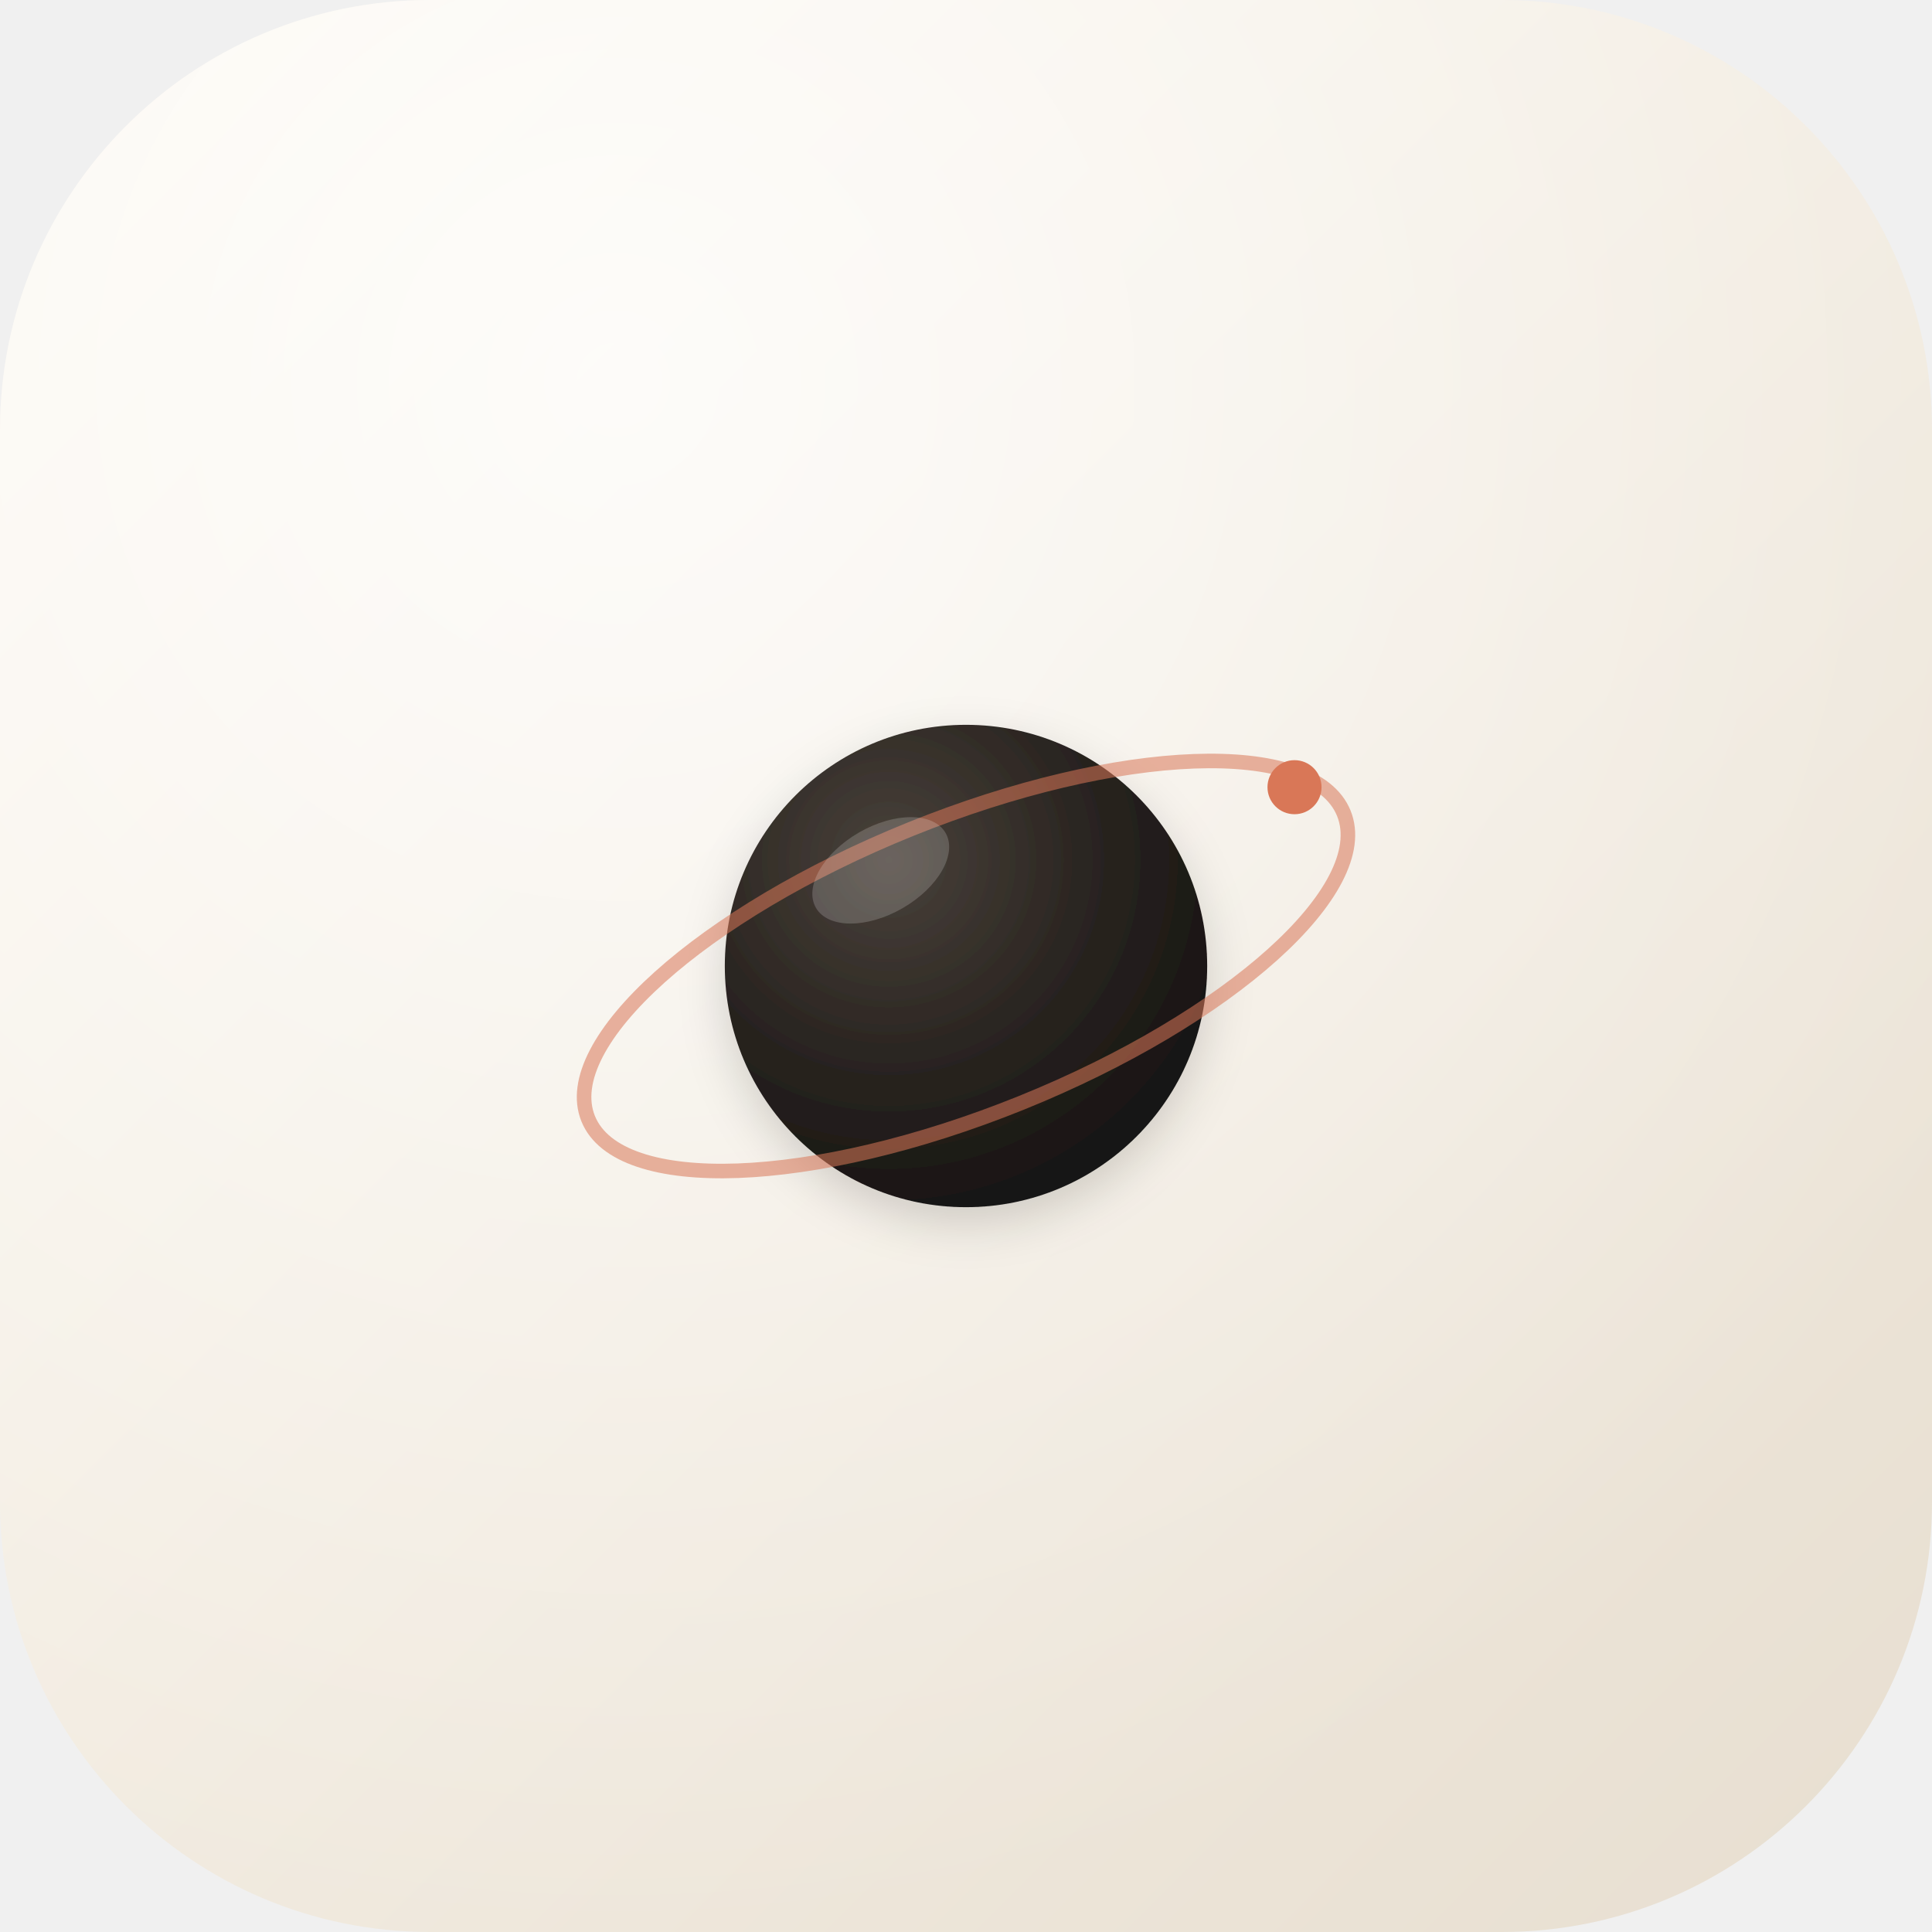
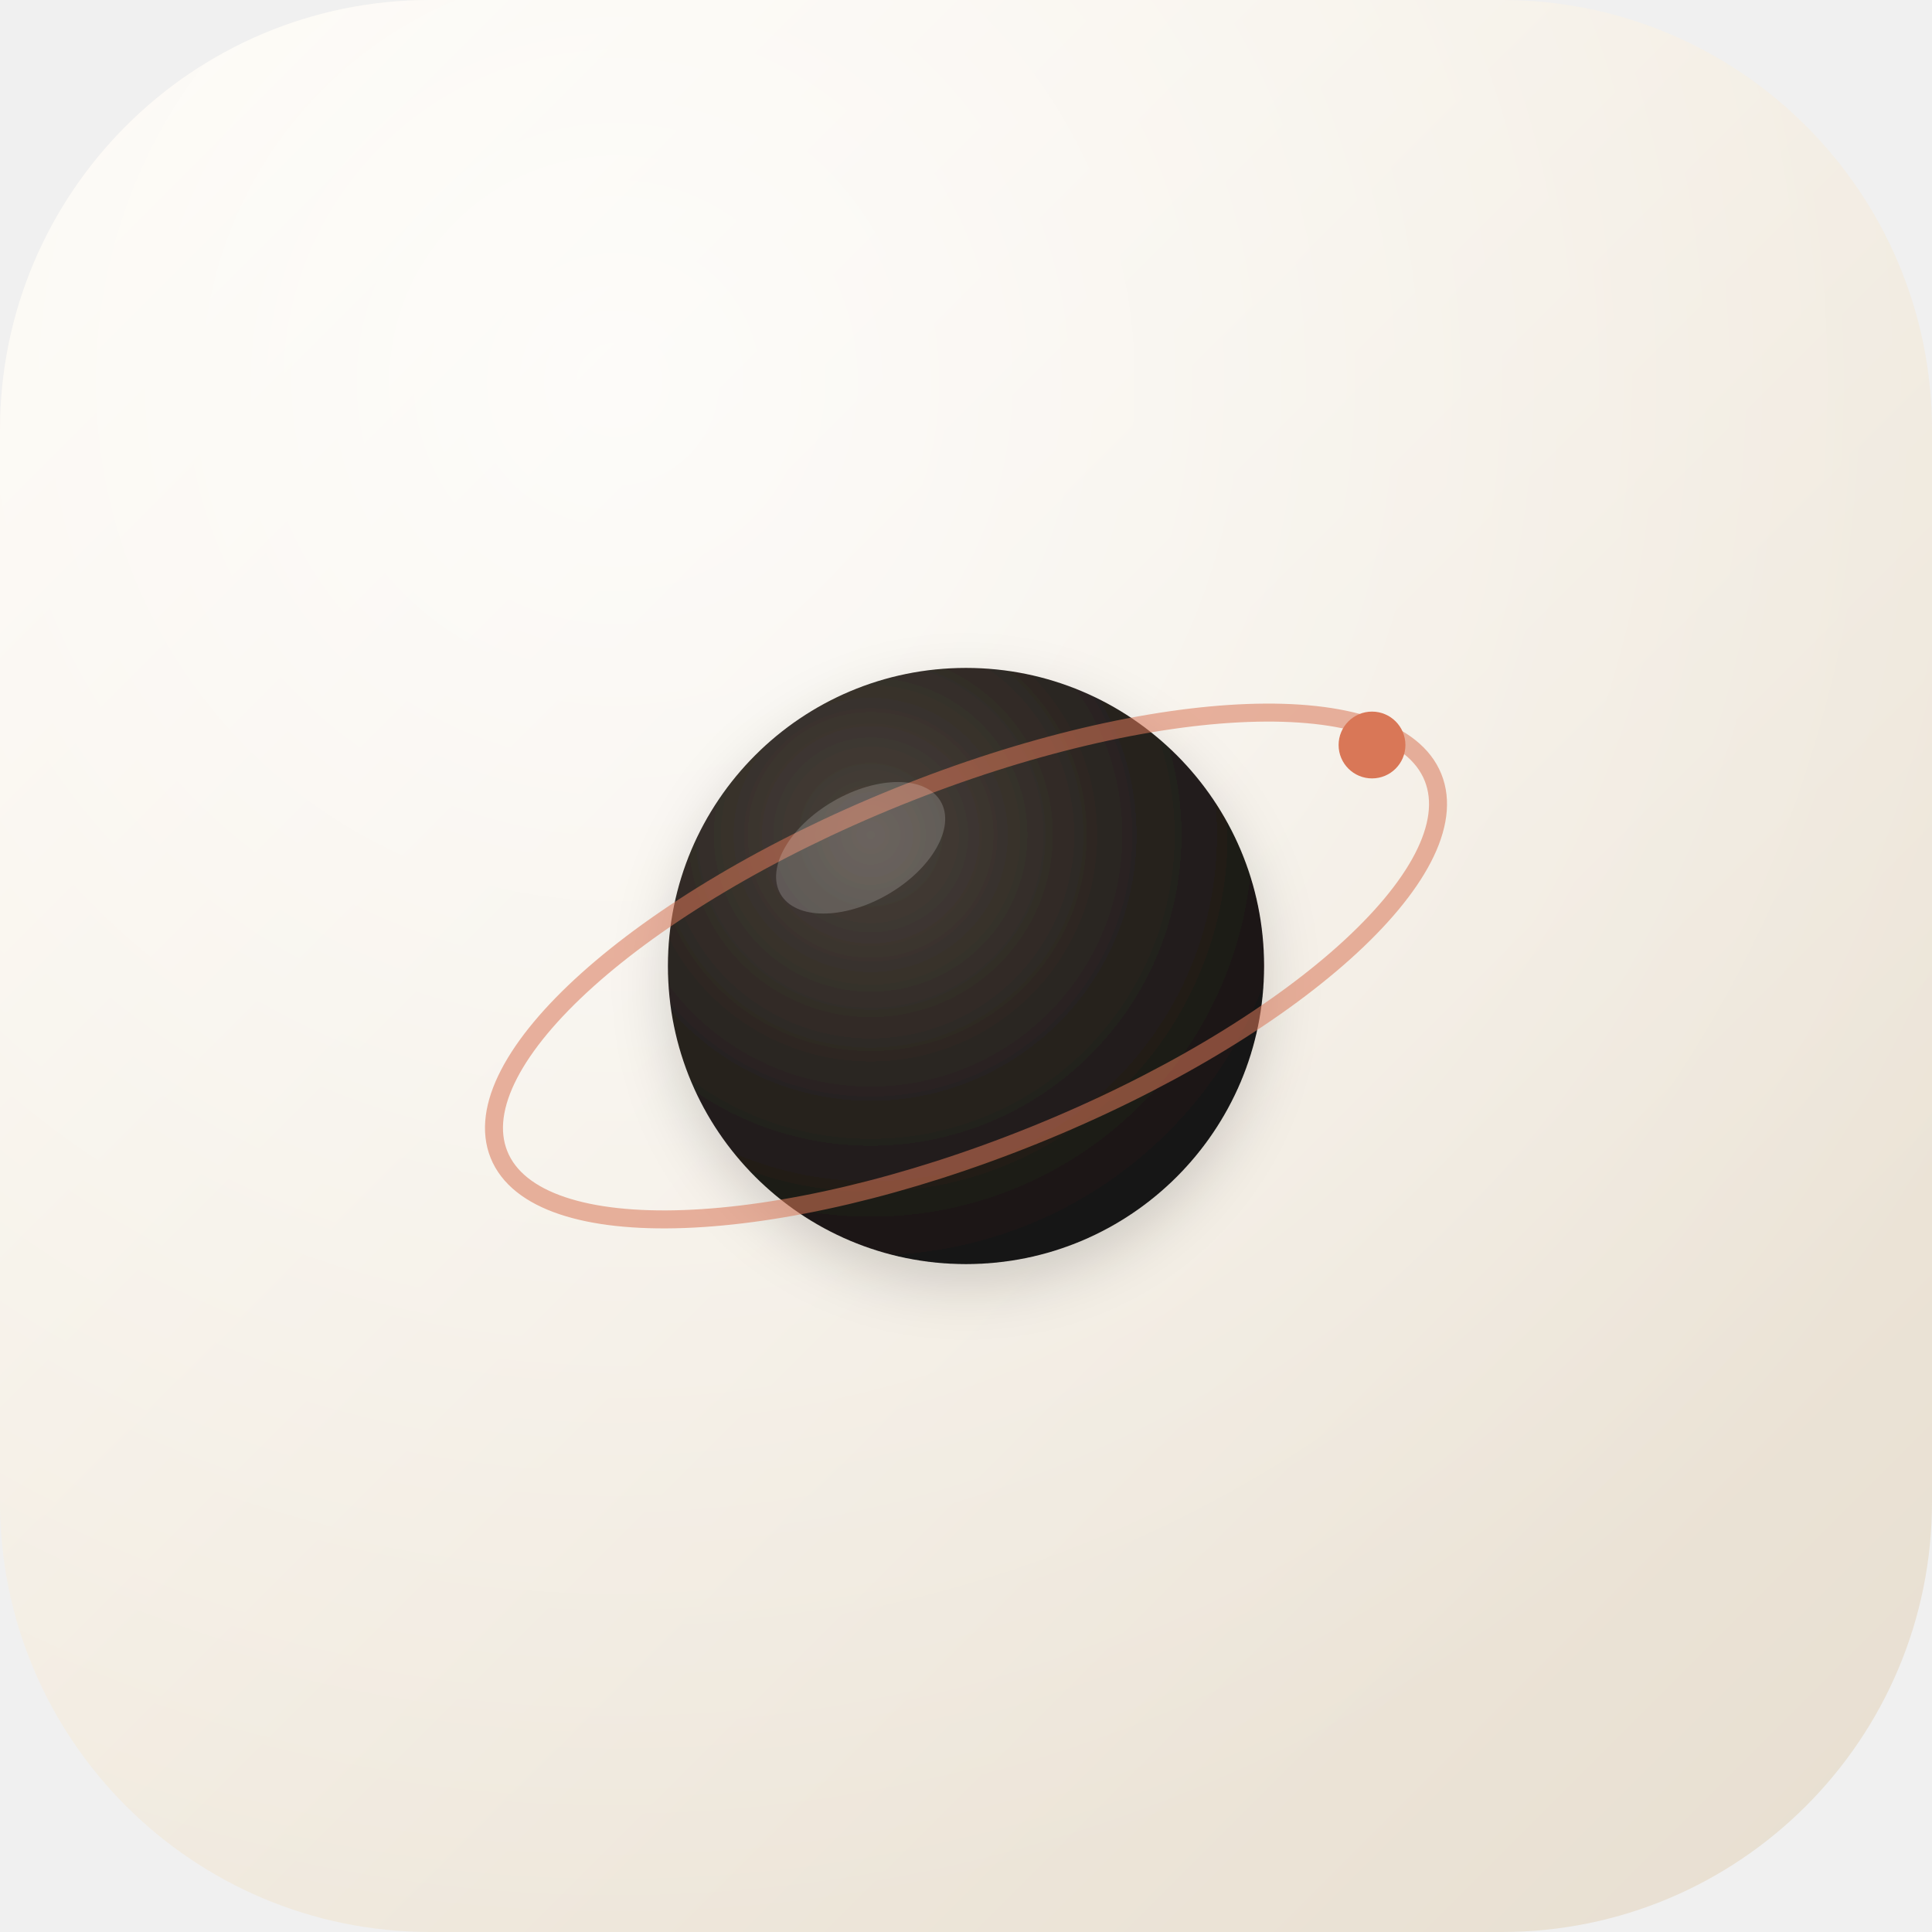
<svg xmlns="http://www.w3.org/2000/svg" width="1024" height="1024" viewBox="0 0 1024 1024" fill="none">
  <defs>
    <linearGradient id="bg" x1="0" y1="0" x2="1" y2="1">
      <stop offset="0" stop-color="#FCF8F0" />
      <stop offset="1" stop-color="#E7DED0" />
    </linearGradient>
    <radialGradient id="glow" cx="32%" cy="20%" r="80%">
      <stop offset="0" stop-color="#FFFFFF" stop-opacity="0.75" />
      <stop offset="1" stop-color="#FFFFFF" stop-opacity="0" />
    </radialGradient>
    <radialGradient id="orb" cx="34%" cy="28%" r="75%">
      <stop offset="0" stop-color="#4A423B" />
      <stop offset="0.55" stop-color="#2A2521" />
      <stop offset="1" stop-color="#171412" />
    </radialGradient>
    <filter id="shadow" x="-25%" y="-25%" width="150%" height="150%">
      <feDropShadow dx="0" dy="16" stdDeviation="22" flood-color="#000000" flood-opacity="0.16" />
    </filter>
  </defs>
  <rect width="1024" height="1024" rx="228" fill="url(#bg)" />
  <rect width="1024" height="1024" rx="228" fill="url(#glow)" />
-   <g transform="translate(512 512) scale(0.551) translate(-512 -512)">
+   <g transform="translate(512 512) scale(0.681) translate(-512 -512)">
    <circle cx="512" cy="512" r="232" fill="url(#orb)" filter="url(#shadow)" />
    <ellipse cx="512" cy="512" rx="392" ry="142" transform="rotate(-22 512 512)" stroke="#D97757" stroke-width="14" opacity="0.55" />
    <circle cx="828" cy="340" r="26" fill="#D97757" />
    <ellipse cx="430" cy="420" rx="72" ry="42" fill="#FFFFFF" opacity="0.18" transform="rotate(-30 430 420)" />
  </g>
</svg>
